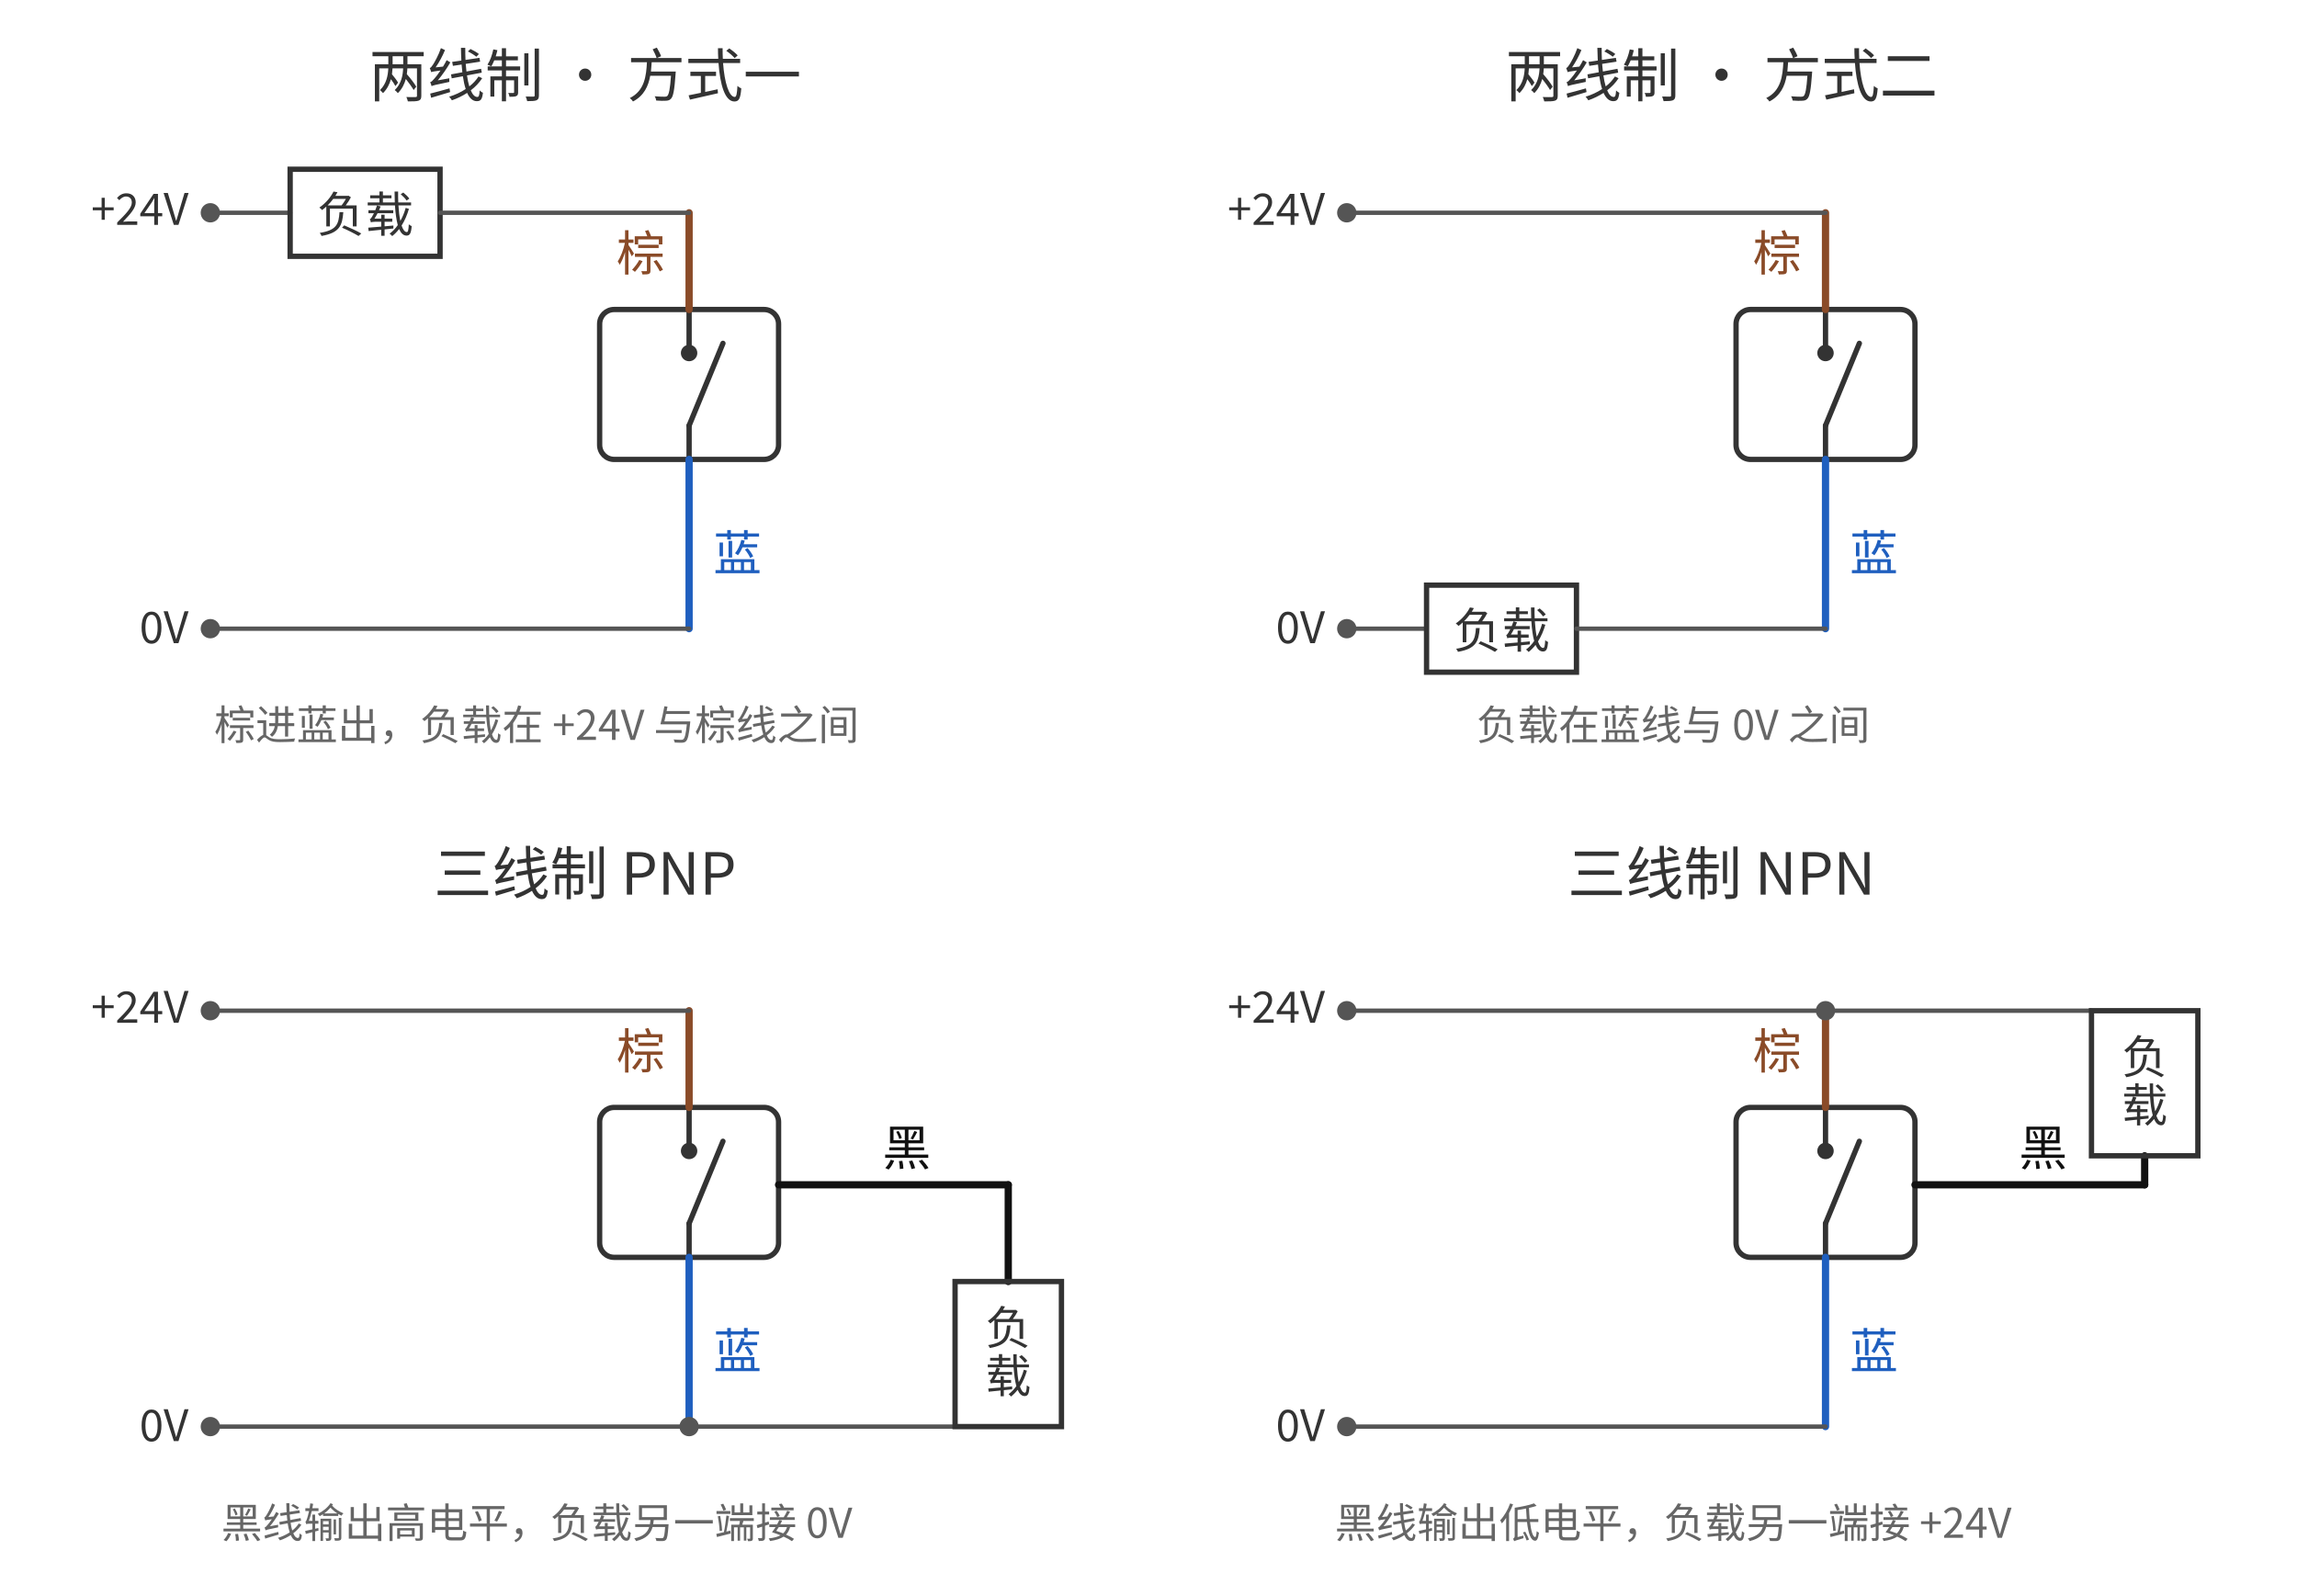
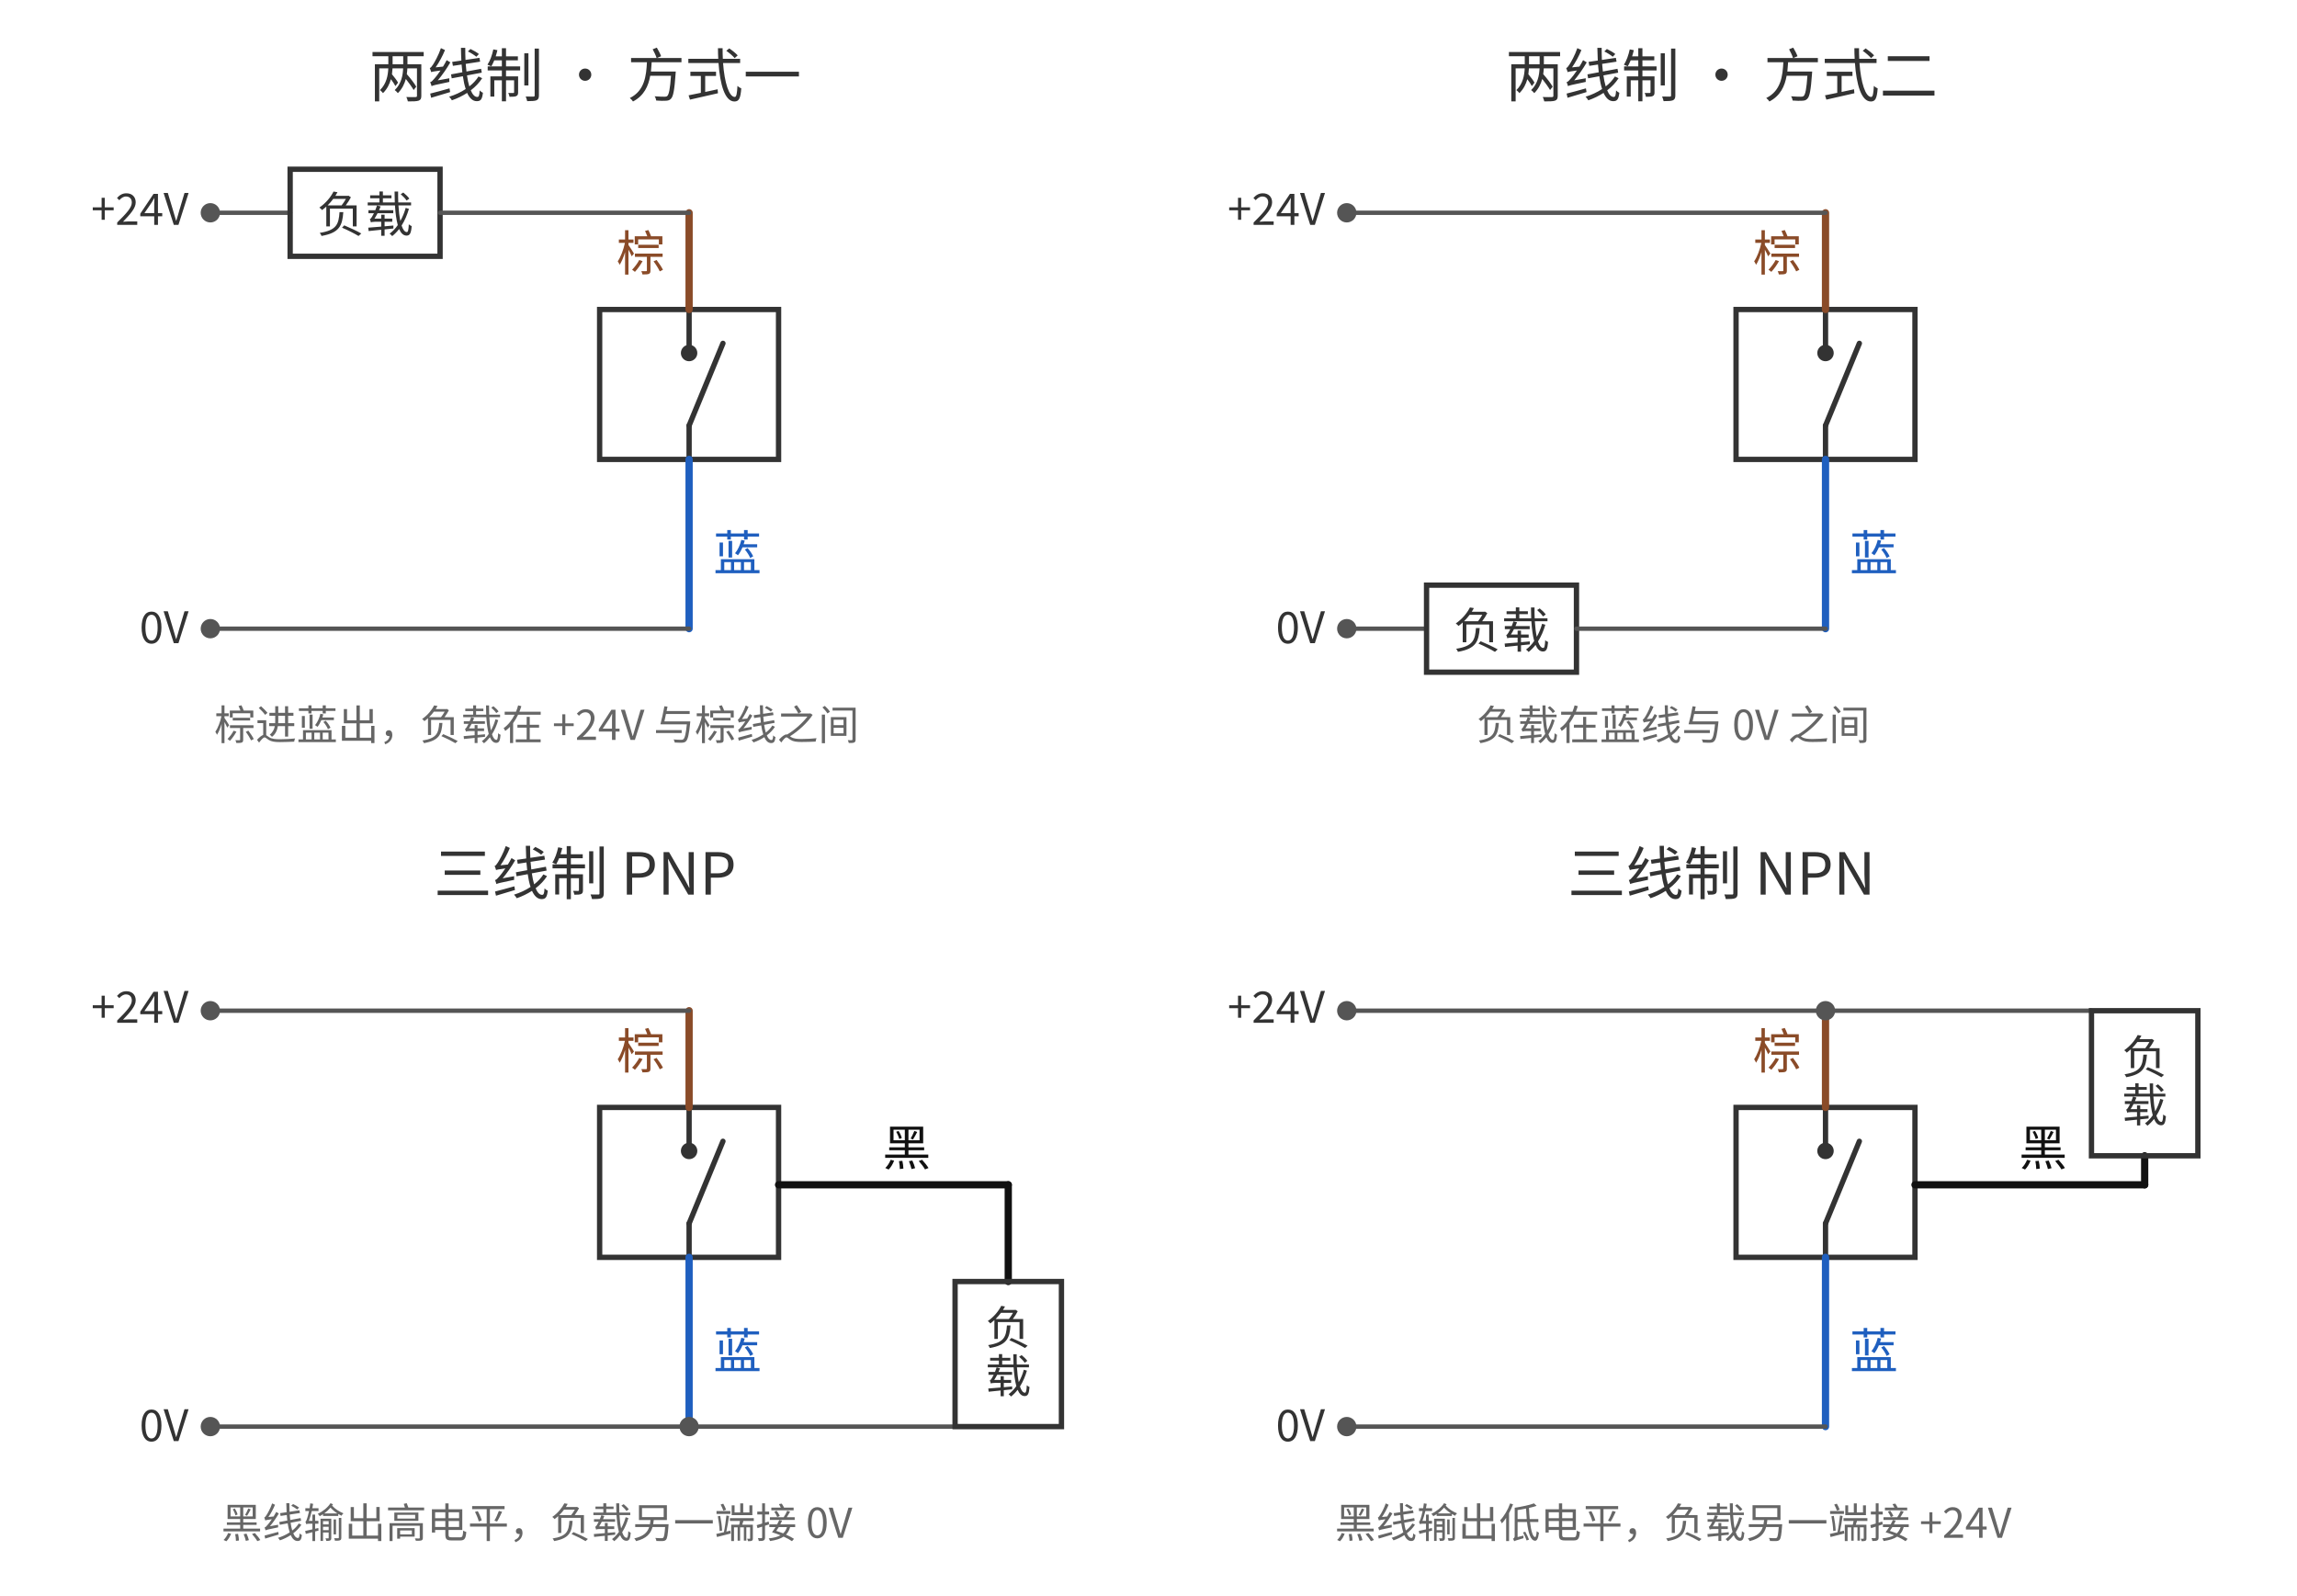
<svg xmlns="http://www.w3.org/2000/svg" viewBox="0 0 950 660" role="img">
  <g font-family="Microsoft YaHei, PingFang SC, Noto Sans CJK SC, sans-serif" fill="#333" text-anchor="middle">
    <text x="242" y="40" font-size="24" fill="#333" text-anchor="middle">两线制 · 方式一</text>
-     <rect x="248" y="128" width="74" height="62" rx="6" fill="none" stroke="#333" stroke-width="2.2" />
+     <rect x="248" y="128" width="74" height="62" rx="0" fill="none" stroke="#333" stroke-width="2.2" />
    <line x1="285" y1="128" x2="285" y2="146" stroke="#333" stroke-width="2.2" stroke-linecap="round" />
    <circle cx="285" cy="146" r="3.4" fill="#333" stroke="none" />
    <line x1="285" y1="176" x2="285" y2="190" stroke="#333" stroke-width="2.2" stroke-linecap="round" />
    <line x1="285" y1="176" x2="299" y2="142" stroke="#333" stroke-width="2.2" stroke-linecap="round" />
    <line x1="285" y1="88" x2="285" y2="128" stroke="#8a4b28" stroke-width="3" stroke-linecap="round" />
    <line x1="285" y1="190" x2="285" y2="260" stroke="#1f5fbf" stroke-width="3" stroke-linecap="round" />
    <text x="275" y="112" font-size="20" fill="#8a4b28" text-anchor="end">棕</text>
    <text x="295" y="236" font-size="20" fill="#1f5fbf" text-anchor="start">蓝</text>
    <circle cx="87" cy="88" r="4" fill="#555" stroke="none" />
    <circle cx="87" cy="260" r="4" fill="#555" stroke="none" />
    <text x="78" y="93" font-size="18" fill="#333" text-anchor="end">+24V</text>
    <text x="78" y="266" font-size="18" fill="#333" text-anchor="end">0V</text>
    <text x="222" y="306" font-size="17" fill="#666" text-anchor="middle">棕进蓝出，负载在 +24V 与棕线之间</text>
    <line x1="87" y1="88" x2="120" y2="88" stroke="#555" stroke-width="1.8" stroke-linecap="round" />
    <rect x="120" y="70" width="62" height="36" rx="0" fill="none" stroke="#333" stroke-width="2.2" />
    <text x="151" y="96" font-size="20" fill="#333" text-anchor="middle">负载</text>
    <line x1="182" y1="88" x2="285" y2="88" stroke="#555" stroke-width="1.8" stroke-linecap="round" />
    <line x1="87" y1="260" x2="285" y2="260" stroke="#555" stroke-width="1.8" stroke-linecap="round" />
    <text x="712" y="40" font-size="24" fill="#333" text-anchor="middle">两线制 · 方式二</text>
-     <rect x="718" y="128" width="74" height="62" rx="6" fill="none" stroke="#333" stroke-width="2.2" />
+     <rect x="718" y="128" width="74" height="62" rx="0" fill="none" stroke="#333" stroke-width="2.2" />
    <line x1="755" y1="128" x2="755" y2="146" stroke="#333" stroke-width="2.2" stroke-linecap="round" />
    <circle cx="755" cy="146" r="3.4" fill="#333" stroke="none" />
    <line x1="755" y1="176" x2="755" y2="190" stroke="#333" stroke-width="2.2" stroke-linecap="round" />
    <line x1="755" y1="176" x2="769" y2="142" stroke="#333" stroke-width="2.2" stroke-linecap="round" />
    <line x1="755" y1="88" x2="755" y2="128" stroke="#8a4b28" stroke-width="3" stroke-linecap="round" />
    <line x1="755" y1="190" x2="755" y2="260" stroke="#1f5fbf" stroke-width="3" stroke-linecap="round" />
    <text x="745" y="112" font-size="20" fill="#8a4b28" text-anchor="end">棕</text>
    <text x="765" y="236" font-size="20" fill="#1f5fbf" text-anchor="start">蓝</text>
    <circle cx="557" cy="88" r="4" fill="#555" stroke="none" />
    <circle cx="557" cy="260" r="4" fill="#555" stroke="none" />
    <text x="548" y="93" font-size="18" fill="#333" text-anchor="end">+24V</text>
    <text x="548" y="266" font-size="18" fill="#333" text-anchor="end">0V</text>
    <text x="692" y="306" font-size="17" fill="#666" text-anchor="middle">负载在蓝线与 0V 之间</text>
    <line x1="557" y1="88" x2="755" y2="88" stroke="#555" stroke-width="1.8" stroke-linecap="round" />
    <line x1="557" y1="260" x2="590" y2="260" stroke="#555" stroke-width="1.8" stroke-linecap="round" />
    <rect x="590" y="242" width="62" height="36" rx="0" fill="none" stroke="#333" stroke-width="2.2" />
    <text x="621" y="268" font-size="20" fill="#333" text-anchor="middle">负载</text>
    <line x1="652" y1="260" x2="755" y2="260" stroke="#555" stroke-width="1.8" stroke-linecap="round" />
    <text x="242" y="370" font-size="24" fill="#333" text-anchor="middle">三线制 PNP</text>
-     <rect x="248" y="458" width="74" height="62" rx="6" fill="none" stroke="#333" stroke-width="2.2" />
+     <rect x="248" y="458" width="74" height="62" rx="0" fill="none" stroke="#333" stroke-width="2.2" />
    <line x1="285" y1="458" x2="285" y2="476" stroke="#333" stroke-width="2.2" stroke-linecap="round" />
    <circle cx="285" cy="476" r="3.4" fill="#333" stroke="none" />
    <line x1="285" y1="506" x2="285" y2="520" stroke="#333" stroke-width="2.2" stroke-linecap="round" />
    <line x1="285" y1="506" x2="299" y2="472" stroke="#333" stroke-width="2.2" stroke-linecap="round" />
    <line x1="285" y1="418" x2="285" y2="458" stroke="#8a4b28" stroke-width="3" stroke-linecap="round" />
    <line x1="285" y1="520" x2="285" y2="590" stroke="#1f5fbf" stroke-width="3" stroke-linecap="round" />
    <text x="275" y="442" font-size="20" fill="#8a4b28" text-anchor="end">棕</text>
    <text x="295" y="566" font-size="20" fill="#1f5fbf" text-anchor="start">蓝</text>
    <circle cx="87" cy="418" r="4" fill="#555" stroke="none" />
    <circle cx="87" cy="590" r="4" fill="#555" stroke="none" />
    <text x="78" y="423" font-size="18" fill="#333" text-anchor="end">+24V</text>
    <text x="78" y="596" font-size="18" fill="#333" text-anchor="end">0V</text>
    <text x="222" y="636" font-size="17" fill="#666" text-anchor="middle">黑线输出高电平，负载另一端接 0V</text>
    <line x1="322" y1="490" x2="417" y2="490" stroke="#111" stroke-width="3" stroke-linecap="round" />
    <text x="375" y="482" font-size="20" fill="#111" text-anchor="middle">黑</text>
    <line x1="87" y1="418" x2="285" y2="418" stroke="#555" stroke-width="1.8" stroke-linecap="round" />
    <line x1="87" y1="590" x2="395" y2="590" stroke="#555" stroke-width="1.8" stroke-linecap="round" />
    <circle cx="285" cy="590" r="4" fill="#555" stroke="none" />
    <line x1="417" y1="490" x2="417" y2="530" stroke="#111" stroke-width="3" stroke-linecap="round" />
    <rect x="395" y="530" width="44" height="60" rx="0" fill="none" stroke="#333" stroke-width="2.2" />
    <text x="417" y="556" font-size="19" fill="#333" text-anchor="middle">负</text>
    <text x="417" y="576" font-size="19" fill="#333" text-anchor="middle">载</text>
    <text x="712" y="370" font-size="24" fill="#333" text-anchor="middle">三线制 NPN</text>
-     <rect x="718" y="458" width="74" height="62" rx="6" fill="none" stroke="#333" stroke-width="2.2" />
+     <rect x="718" y="458" width="74" height="62" rx="0" fill="none" stroke="#333" stroke-width="2.2" />
    <line x1="755" y1="458" x2="755" y2="476" stroke="#333" stroke-width="2.2" stroke-linecap="round" />
    <circle cx="755" cy="476" r="3.4" fill="#333" stroke="none" />
    <line x1="755" y1="506" x2="755" y2="520" stroke="#333" stroke-width="2.2" stroke-linecap="round" />
    <line x1="755" y1="506" x2="769" y2="472" stroke="#333" stroke-width="2.2" stroke-linecap="round" />
    <line x1="755" y1="418" x2="755" y2="458" stroke="#8a4b28" stroke-width="3" stroke-linecap="round" />
    <line x1="755" y1="520" x2="755" y2="590" stroke="#1f5fbf" stroke-width="3" stroke-linecap="round" />
    <text x="745" y="442" font-size="20" fill="#8a4b28" text-anchor="end">棕</text>
    <text x="765" y="566" font-size="20" fill="#1f5fbf" text-anchor="start">蓝</text>
    <circle cx="557" cy="418" r="4" fill="#555" stroke="none" />
    <circle cx="557" cy="590" r="4" fill="#555" stroke="none" />
    <text x="548" y="423" font-size="18" fill="#333" text-anchor="end">+24V</text>
    <text x="548" y="596" font-size="18" fill="#333" text-anchor="end">0V</text>
    <text x="692" y="636" font-size="17" fill="#666" text-anchor="middle">黑线输出低电平，负载另一端接 +24V</text>
    <line x1="792" y1="490" x2="887" y2="490" stroke="#111" stroke-width="3" stroke-linecap="round" />
    <text x="845" y="482" font-size="20" fill="#111" text-anchor="middle">黑</text>
    <line x1="557" y1="418" x2="865" y2="418" stroke="#555" stroke-width="1.8" stroke-linecap="round" />
    <line x1="557" y1="590" x2="755" y2="590" stroke="#555" stroke-width="1.8" stroke-linecap="round" />
    <circle cx="755" cy="418" r="4" fill="#555" stroke="none" />
    <line x1="887" y1="490" x2="887" y2="478" stroke="#111" stroke-width="3" stroke-linecap="round" />
    <rect x="865" y="418" width="44" height="60" rx="0" fill="none" stroke="#333" stroke-width="2.2" />
    <text x="887" y="444" font-size="19" fill="#333" text-anchor="middle">负</text>
    <text x="887" y="464" font-size="19" fill="#333" text-anchor="middle">载</text>
  </g>
</svg>
